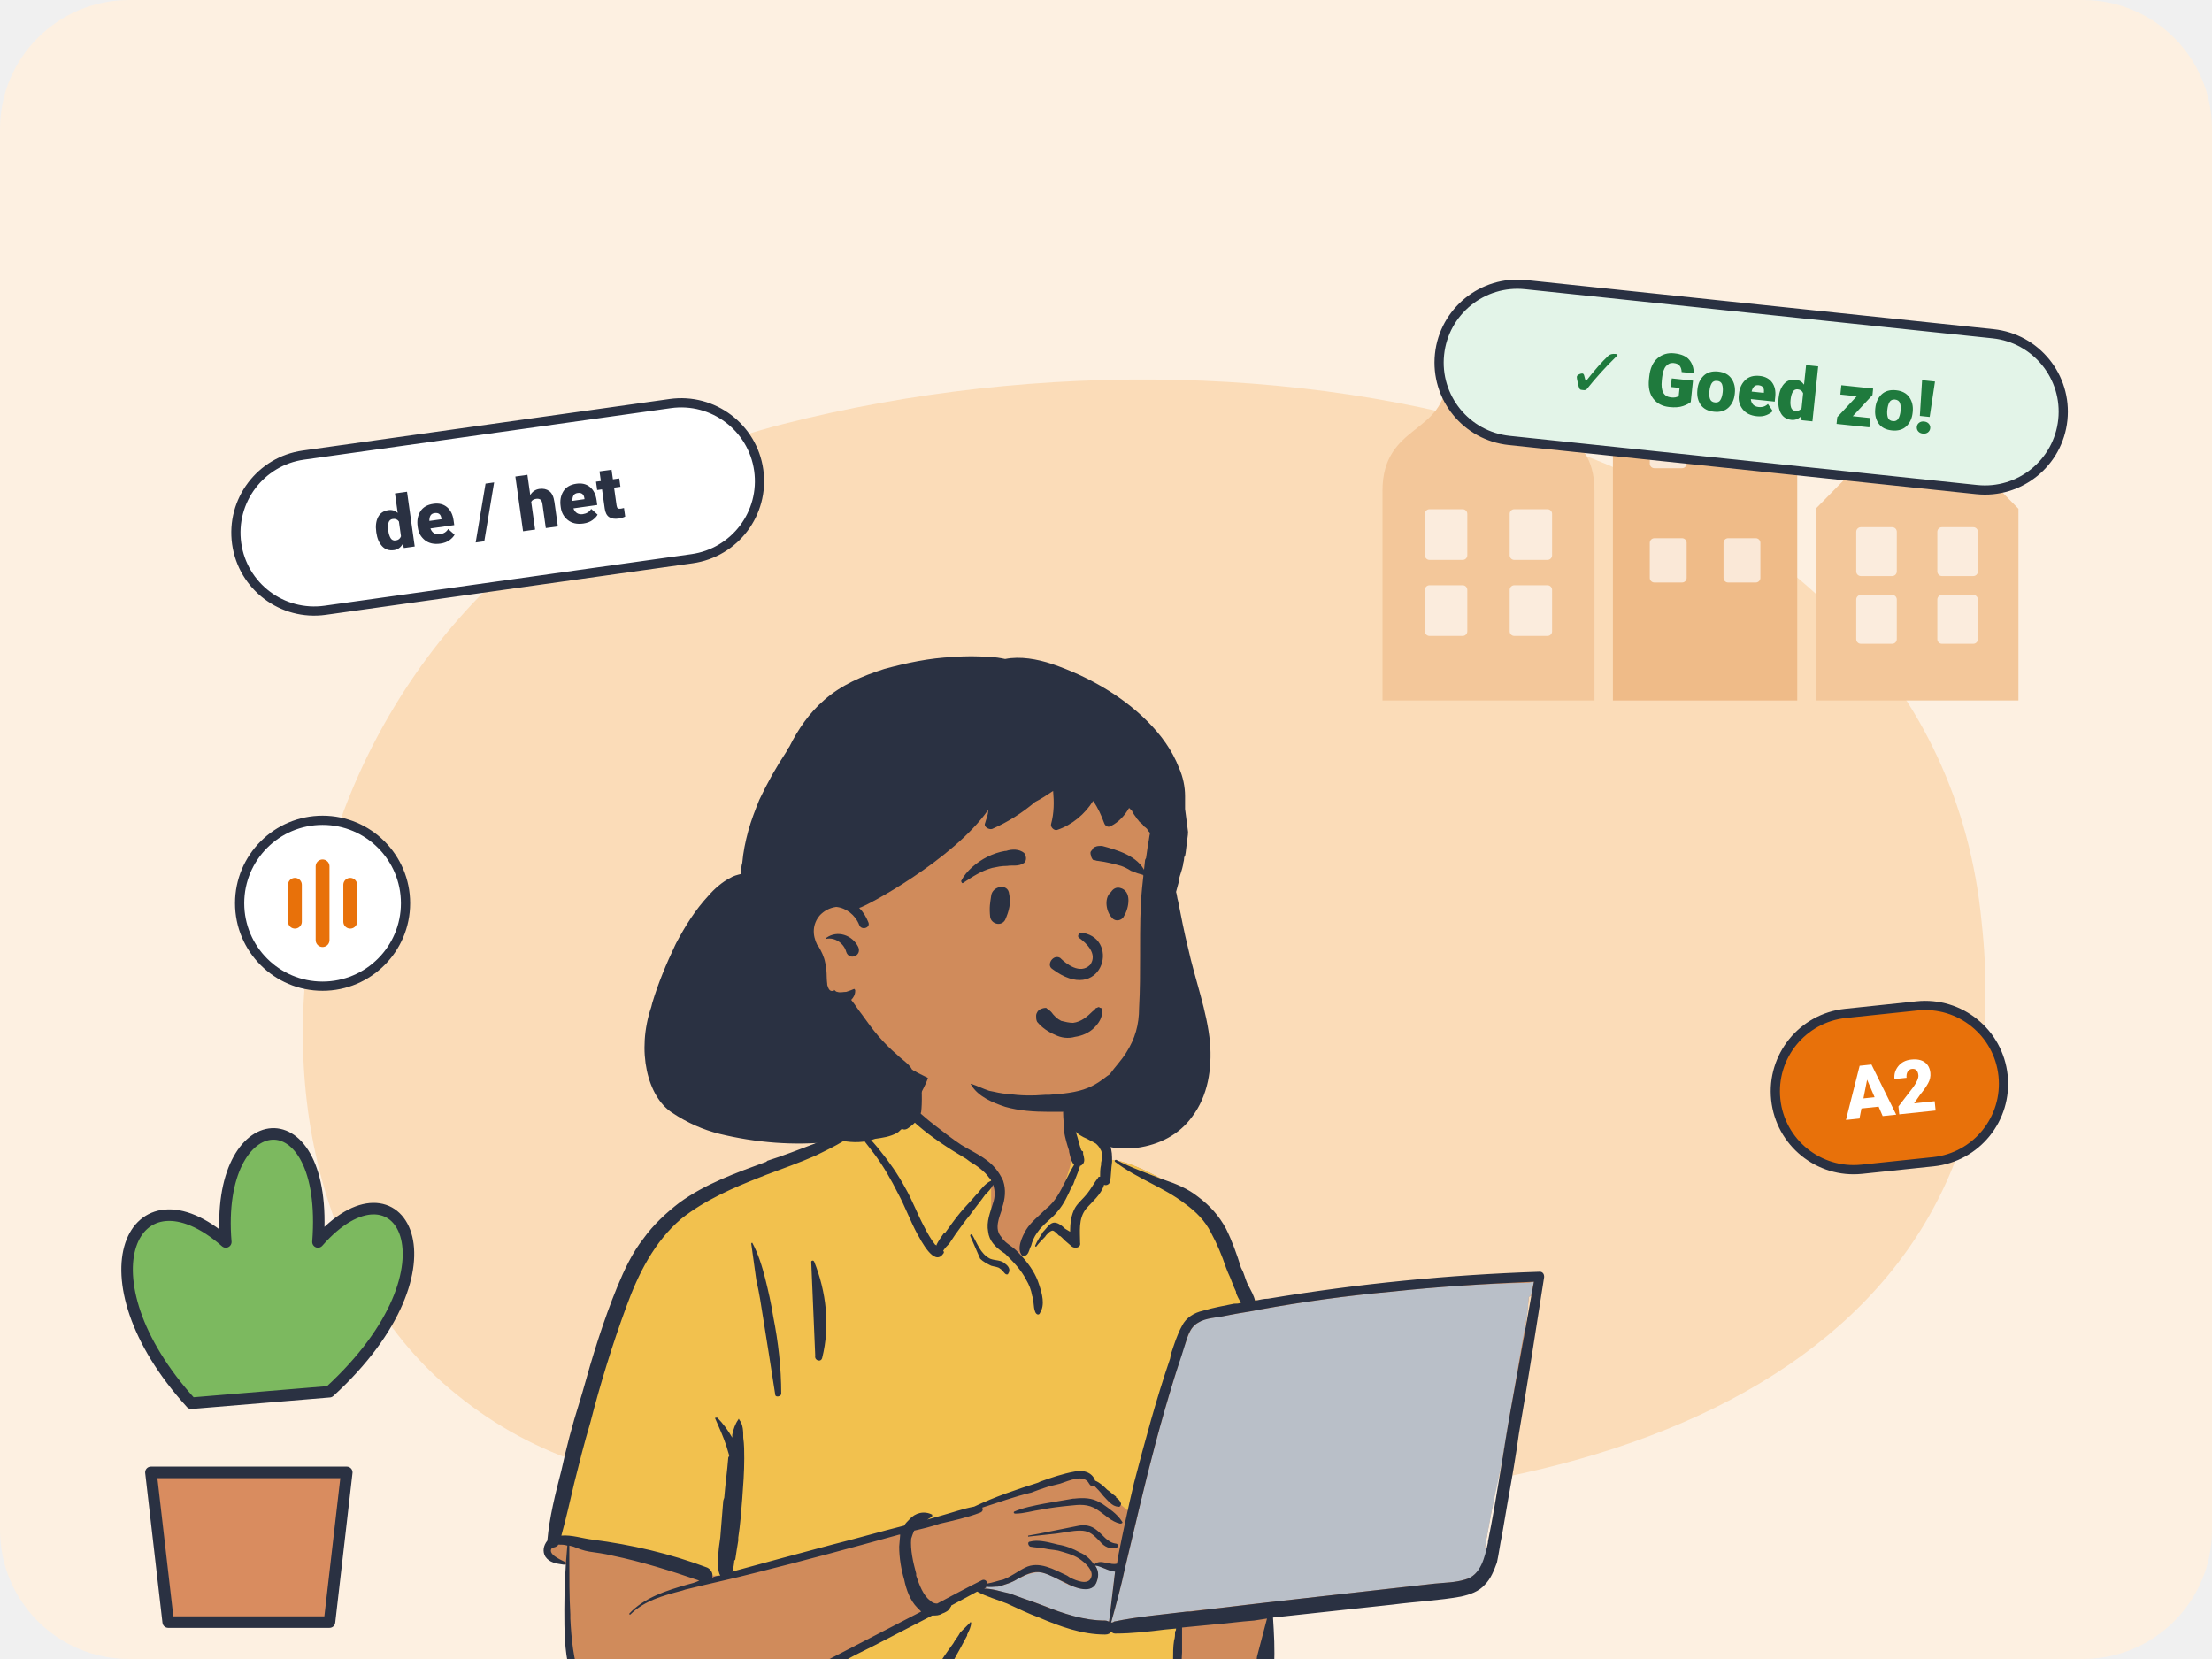
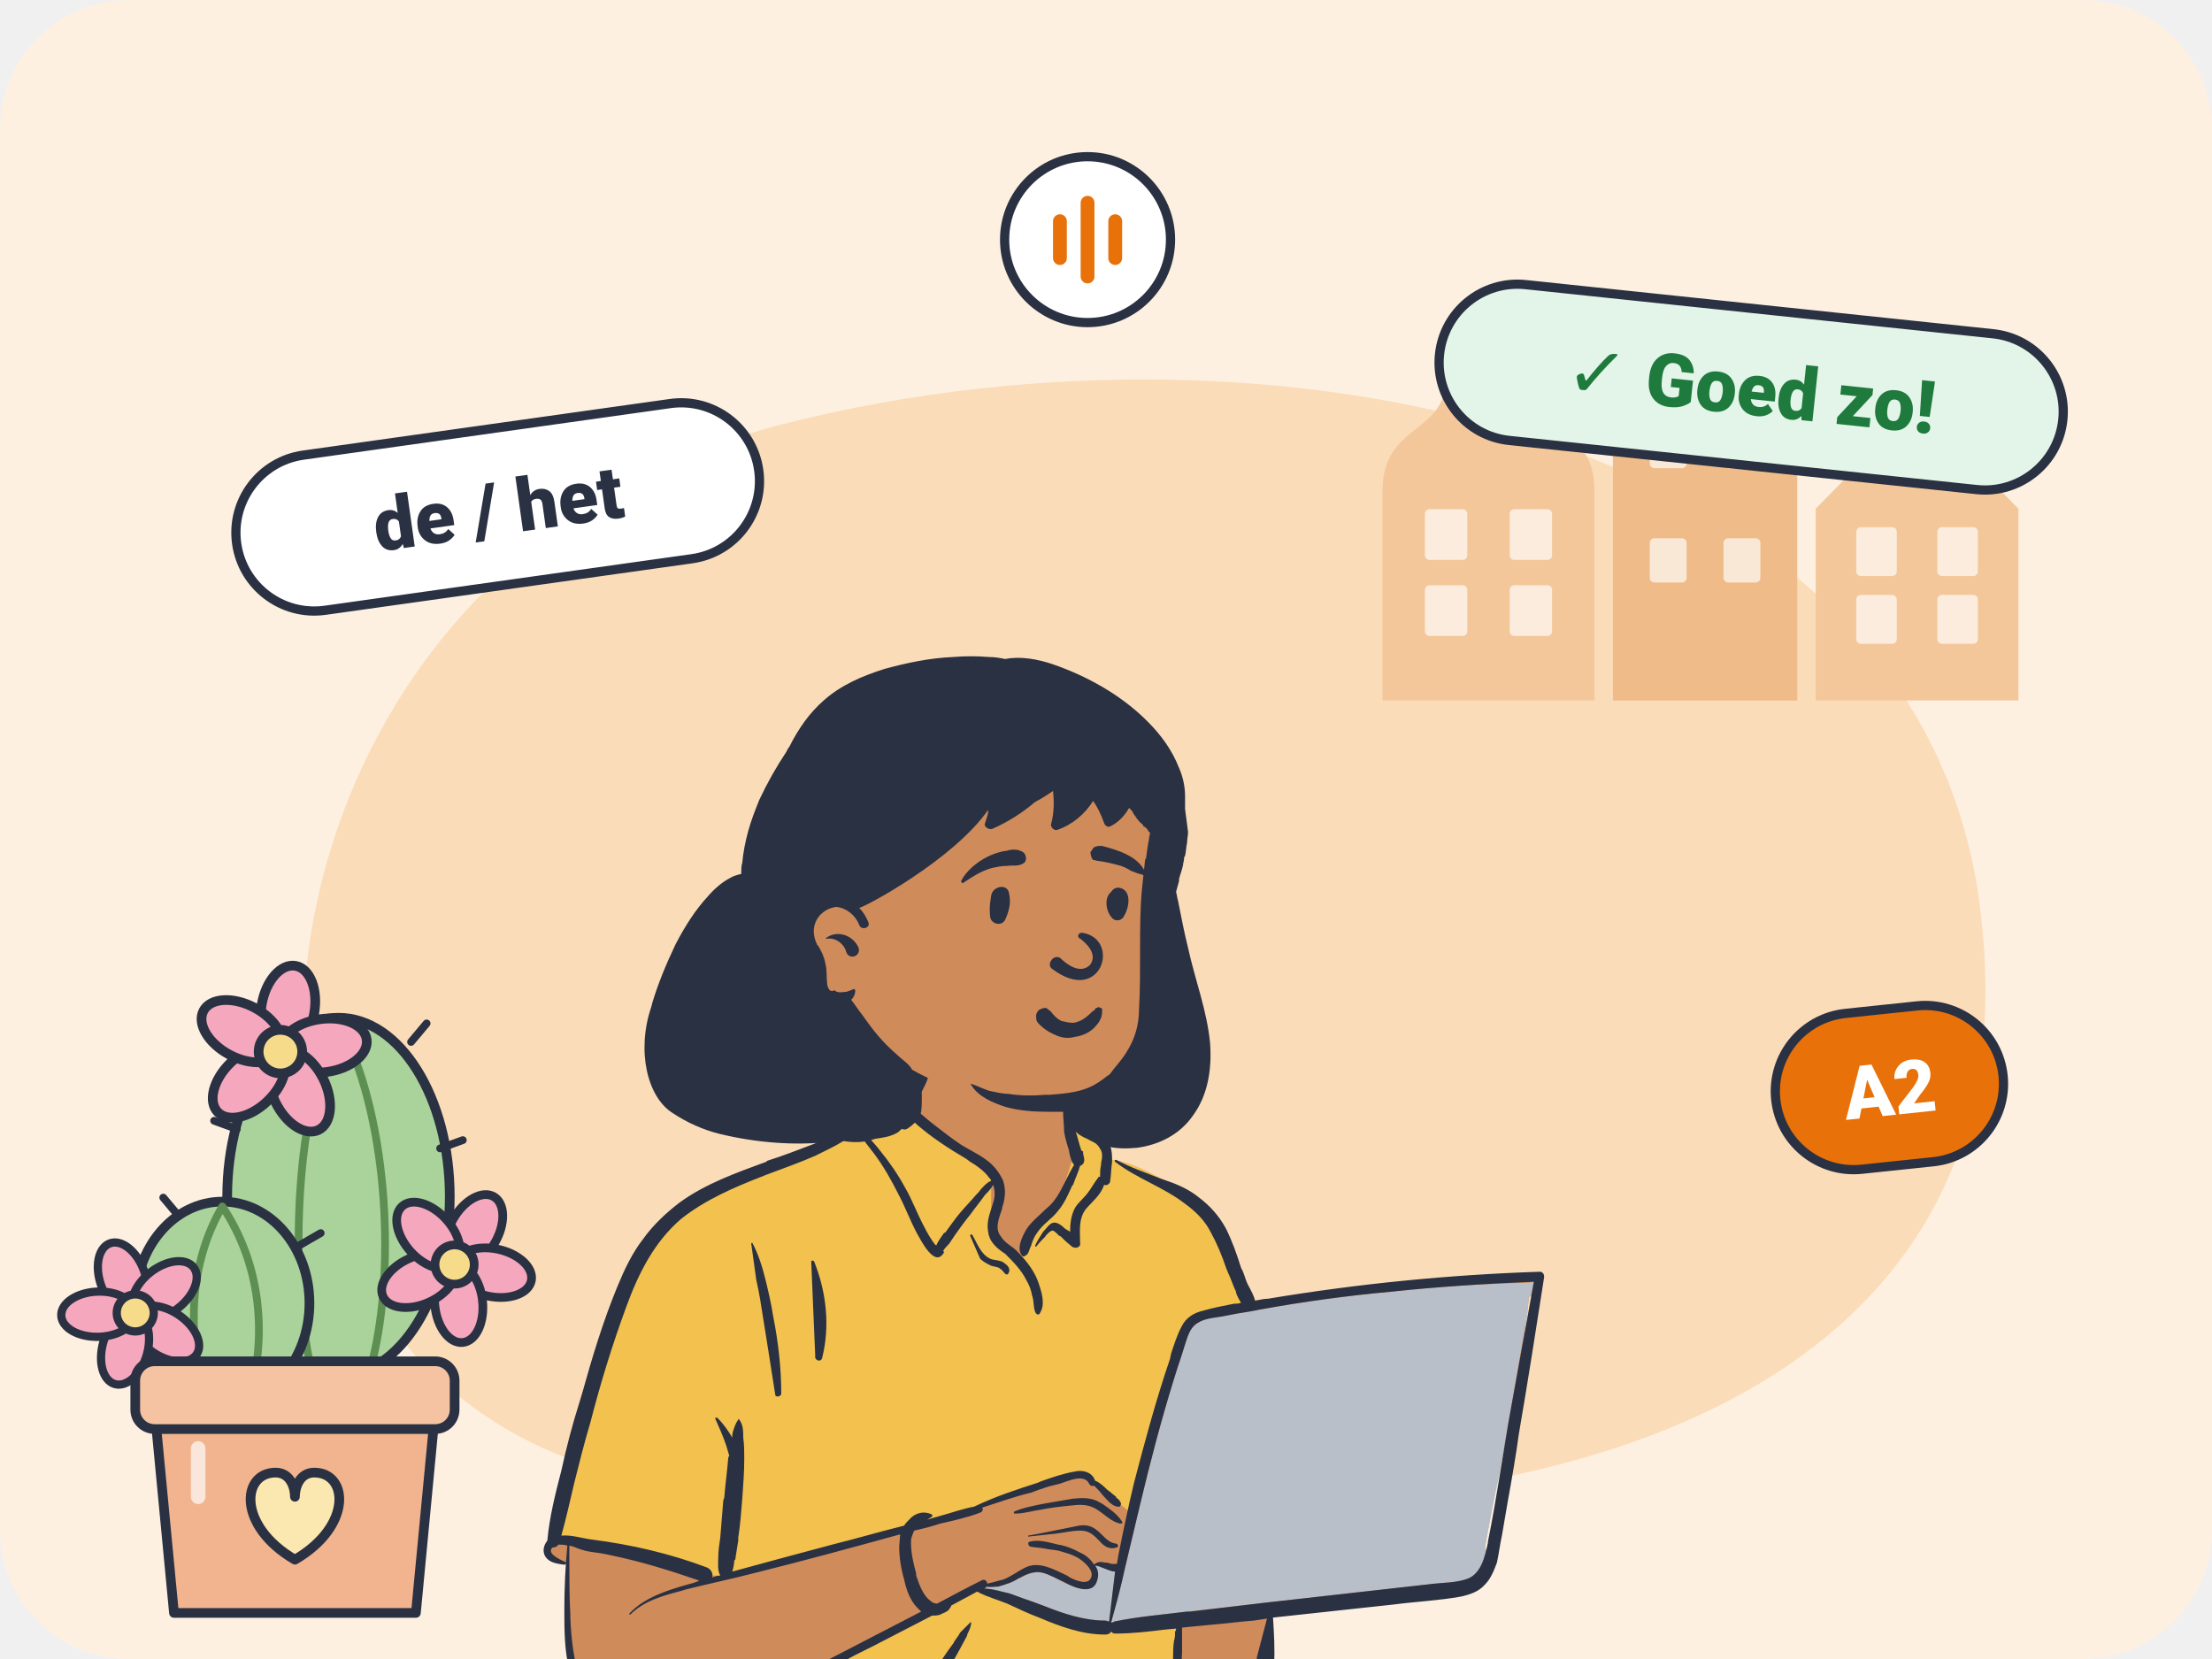
<svg xmlns="http://www.w3.org/2000/svg" viewBox="0 0 480 360">
  <rect x="0" y="0" width="480" height="360" rx="28" fill="#fdf0e1" />
  <path d="M96 300C40 250 60 120 170 92C280 64 420 96 430 200C440 290 360 330 250 326C170 324 130 330 96 300Z" fill="#fbdcb8" />
  <g transform="translate(300 152)">
    <path d="M0 0V-45.5C0 -60.2 13.8 -57.7 13.8 -70H32.2C32.2 -57.7 46 -60.2 46 -45.5V0Z" fill="#f3c79a" />
    <rect x="9.2" y="-41.5" width="9.2" height="11" rx="1" fill="#ffffffaa" />
    <rect x="27.6" y="-41.5" width="9.2" height="11" rx="1" fill="#ffffffaa" />
    <rect x="9.2" y="-25" width="9.2" height="11" rx="1" fill="#ffffffaa" />
    <rect x="27.6" y="-25" width="9.2" height="11" rx="1" fill="#ffffffaa" />
    <path d="M50 0V-64H56.7V-71.3H63.3V-78.7H66.7V-86H73.3V-78.7H76.7V-71.3H83.3V-64H90V0Z" fill="#efbb88" />
    <rect x="58" y="-60" width="8" height="9.6" rx="1" fill="#ffffffaa" />
    <rect x="74" y="-60" width="8" height="9.6" rx="1" fill="#ffffffaa" />
    <rect x="58" y="-35.2" width="8" height="9.6" rx="1" fill="#ffffffaa" />
    <rect x="74" y="-35.2" width="8" height="9.6" rx="1" fill="#ffffffaa" />
    <path d="M94 0V-41.6L116 -64L138 -41.6V0Z" fill="#f3c79a" />
    <rect x="102.8" y="-37.6" width="8.8" height="10.6" rx="1" fill="#ffffffaa" />
    <rect x="120.4" y="-37.6" width="8.8" height="10.6" rx="1" fill="#ffffffaa" />
    <rect x="102.8" y="-22.9" width="8.8" height="10.6" rx="1" fill="#ffffffaa" />
    <rect x="120.4" y="-22.9" width="8.8" height="10.6" rx="1" fill="#ffffffaa" />
  </g>
  <g transform="translate(81.9 92.9) scale(0.2169 0.2169)">
    <g transform="translate(147 639)">
      <path d="M996 209C982 211 968 212 953 214C885 219 816 230 749 236C747 234 744 234 742 236C735 235 727 230 721 236C721 236 721 236 721 236C710 215 702 192 695 170C690 156 684 143 672 133C652 120 607 92 584 93C583 89 581 84 578 82C585 70 557 62 555 63C556 23 537 -12 496 -20C458 -27 406 -29 385 10C383 10 361 10 359 10C355 6 318 46 333 61C197 121 119 114 82 283C77 299 76 317 71 332C52 377 36 424 32 473C23 475 22 492 33 494C37 495 40 497 43 499C41 539 51 630 57 630C69 669 124 680 164 666C157 679 164 687 164 694C304 699 458 696 599 703C617 703 636 708 654 705C665 702 665 685 654 683L702 673C701 672 722 659 737 633C752 604 742 569 749 537C801 533 853 531 905 522C912 543 942 518 952 508C952 508 952 508 952 508C956 507 960 502 960 497C963 492 964 486 961 481C975 398 997 314 1005 230C1008 229 1011 228 1013 226L1013 226C1017 222 1017 215 1011 211C1006 208 1002 209 996 209Z" fill="#d08b5b" fill-rule="evenodd" />
      <path d="M453 520L464 527L554 556L609 563L654 556L654 633L663 705C659 712 621 712 549 705C503 700 335 698 297 697L295 697C250 696 206 696 162 697L162 670L287 608L399 545L453 520ZM389 4L397 10L379 40L467 111L467 168L495 194L511 168L534 138L549 90L544 58L555 57C555 59 555 61 555 63C557 62 585 70 578 82C581 84 583 89 584 93C607 92 652 120 672 133C684 143 690 156 695 170L696 173L697 177L698 180C704 199 711 218 721 236C721 236 721 236 721 236C727 230 735 235 742 236C744 234 747 234 749 236L749 236L664 253L609 448L560 409L534 413L465 438L385 458L203 509L180 509L45 476L32 472C36 424 52 376 71 332C76 317 77 299 82 283C119 114 197 121 333 61C318 46 355 6 359 10L359 10L359 10L360 10C365 10 383 10 385 10C387 8 388 6 389 4Z" fill="#f2c14e" fill-rule="evenodd" />
      <path d="M1010 215L1007 229C1006 230 1006 230 1005 230C1004 238 1004 247 1002 255L987 342C984 357 982 373 979 388L976 405L974 415C969 437 965 459 961 481C962 482 962 483 962 484L962 485L962 486L962 487C959 499 953 510 941 513C932 516 921 516 912 517L911 517L742 536C722 538 701 541 681 543L663 545C639 548 614 550 590 555C589 556 588 556 587 556C592 538 597 520 601 501C606 480 611 459 616 438C626 396 637 354 650 312C653 303 655 295 658 286L660 280L662 275C664 268 667 260 674 256C681 251 692 251 701 249L707 248C717 246 726 245 735 243C779 235 823 229 867 225C913 220 959 217 1005 216L1010 215ZM591 505L591 505L585 555C584 555 583 554 581 554C561 554 541 548 522 540L519 539L511 536C502 533 494 530 485 527L482 526L480 526C474 524 467 522 461 522L460 522L462 521C462 521 462 520 462 520C466 520 470 520 474 520C481 518 488 516 494 512L497 511L498 510L499 510L500 509C506 507 511 505 518 506C526 508 533 512 540 516L542 517L542 517L543 517L544 518C554 522 569 527 573 514C575 508 574 503 571 499C576 499 584 504 591 505Z" fill="#b9bfc8" fill-rule="evenodd" />
      <path d="M388 1C392 -9 407 -5 405 6C404 13 400 20 397 26C394 30 391 35 387 39C395 45 402 52 410 58C419 65 428 72 437 78C445 83 454 87 462 93C469 98 475 105 479 114C482 123 481 132 478 141L478 142C475 151 470 162 477 170C480 175 485 178 489 181C493 184 496 188 499 191C506 199 512 208 515 218L515 218C518 227 521 238 516 246C515 249 512 248 511 245C509 240 510 234 508 229C507 223 505 218 502 213C497 203 489 195 481 187L478 185C471 180 465 174 464 165C462 155 466 146 469 136C471 130 471 124 469 118C467 122 464 125 461 128C456 135 451 141 446 148C441 154 436 161 431 168C429 171 427 174 425 177C423 179 421 181 419 184C420 185 420 186 419 187C410 200 397 174 393 167C386 154 381 140 374 127C367 113 359 99 350 87C344 79 338 72 333 64C321 75 305 82 291 89C275 96 258 102 242 108L237 110C209 121 181 133 157 152C130 175 114 207 102 240C88 278 76 317 66 356C60 376 55 396 50 416C46 433 42 451 37 469C47 468 59 472 68 473C107 478 146 487 183 501C187 503 189 507 188 511C190 510 193 509 196 509C193 504 194 496 194 491L194 491C194 484 195 478 196 471C197 459 198 447 199 434L200 431C201 418 203 404 204 391L205 389C204 386 203 382 202 379C199 370 195 361 191 352C190 351 192 351 193 351C199 357 204 364 208 371C208 371 208 371 208 370L208 368C209 363 211 357 214 353C214 352 215 352 215 353C219 358 219 365 219 371C220 378 220 385 220 392C220 405 219 419 218 432C217 445 216 458 214 471L214 474C213 480 212 486 211 493L210 494C210 497 209 502 208 505C241 496 274 487 308 478C332 472 356 465 380 459C381 457 383 455 385 453C391 446 400 444 408 448C408 449 408 450 408 450C406 451 405 452 403 453L417 449C428 446 439 442 450 440C471 430 492 423 514 416L516 415C527 411 539 407 550 405C558 403 568 405 571 414C576 416 580 420 583 423C586 425 589 428 592 430L592 431C594 432 596 434 597 437C597 438 596 441 594 440C588 440 583 433 579 429C576 425 573 422 570 419C568 420 566 419 565 417C560 407 545 414 536 417L524 420C518 422 512 424 507 426C490 430 474 436 458 441C459 442 459 445 456 446C443 451 429 454 416 457C407 460 399 462 390 464C389 466 388 469 387 472C386 483 389 496 392 507L392 509C395 518 399 529 406 534C408 536 410 537 413 537C428 529 443 521 457 514C460 512 463 514 463 517C469 516 474 514 479 513C487 510 493 505 501 501C515 494 530 503 543 509L546 511C552 514 564 519 567 511C570 504 561 496 555 492C549 488 541 486 534 484C529 483 525 483 521 482C516 481 511 481 506 480C504 479 503 475 506 475C513 473 522 475 530 477L534 478C541 479 549 482 556 486C561 488 566 492 570 498C573 495 577 495 581 496L583 496C586 497 589 498 593 497C593 495 594 492 594 490C599 465 604 441 610 416C621 374 632 333 646 292L647 287C650 278 653 268 658 259C662 251 670 246 679 244C689 241 700 239 710 237C712 237 715 237 717 236C715 233 713 229 712 226L712 225C709 219 707 212 704 206L702 201C698 189 693 177 687 166C681 154 672 145 661 137C639 120 613 112 591 95C590 94 591 93 592 93C607 101 622 106 637 112L640 113C652 117 664 122 674 130C686 139 695 149 702 162C708 174 713 188 717 201L719 205C721 210 722 215 725 220C727 224 730 229 731 234C736 233 740 232 744 232C834 217 925 208 1016 205C1019 205 1021 208 1020 212C1012 263 1004 315 995 367C992 389 988 412 984 434C982 446 980 457 978 469C976 478 975 487 973 496C970 504 967 512 961 518C955 525 946 528 937 530C915 534 892 535 869 538L749 551C750 567 751 583 750 599L749 608C749 615 748 622 747 629C746 638 742 646 736 652C731 658 724 664 718 669C711 674 704 679 696 682L695 682C688 685 675 689 666 688C667 694 669 700 667 707C666 709 663 711 660 708C656 704 655 697 654 691C653 684 652 678 651 671C650 659 649 646 648 633C648 620 648 607 649 594C649 587 649 580 650 574C651 571 651 568 651 565C652 564 652 563 652 562L641 563C625 565 608 567 591 567C589 567 588 566 587 565C586 567 584 568 581 568C558 568 536 560 515 551C504 547 494 542 483 537C473 533 462 530 453 525L427 539C427 540 427 540 426 541C425 544 421 546 418 547C415 549 412 549 408 549C389 559 369 569 350 579L330 589C292 610 253 630 214 650L211 651C198 658 183 665 168 670C168 674 168 677 169 681L169 682C169 687 170 693 166 696C164 698 161 698 159 695C157 691 159 683 160 678C160 676 161 674 161 672C144 677 126 680 109 677C92 674 79 663 68 650C57 637 49 621 45 603C40 584 40 563 40 543C40 522 41 500 43 479C40 478 37 478 34 478C33 480 30 481 28 481C22 487 36 493 40 495C42 495 42 498 40 498L39 498C32 497 25 496 21 490C18 485 19 479 23 474C25 451 31 427 37 404C42 381 48 358 55 336L58 326C68 290 79 254 93 220C100 203 108 186 119 172C129 158 142 146 155 136C181 117 212 106 242 95L243 94C259 89 274 83 290 77C303 71 316 65 330 59C329 58 329 58 328 57L328 57C328 57 328 57 328 57C327 58 325 58 324 57C320 54 322 50 324 47L324 47C327 43 329 39 331 36L333 33C337 27 341 21 346 15C349 13 351 11 354 10C354 9 356 8 357 9C366 6 376 6 386 7M743 552L730 554C716 555 702 557 689 558L658 561C658 563 658 565 658 566C658 573 658 580 658 586C657 600 658 613 658 627C659 640 660 653 662 665L663 668L663 669C664 669 666 670 667 672C669 675 679 672 682 670C688 668 694 665 699 661C704 658 708 654 713 649L716 646C720 642 723 638 726 634C729 628 729 621 730 614C731 606 732 598 733 590M376 468L375 468C328 481 280 494 232 506C209 512 185 517 161 523L158 524C139 529 120 534 106 548C105 548 105 548 105 547C120 531 142 524 163 518C167 517 171 516 175 514C146 504 117 495 88 489C80 487 72 486 65 485C59 484 54 482 49 480L45 479L45 493C45 511 45 530 46 548L46 552C47 572 49 593 56 613C62 629 71 644 84 655C90 661 97 666 105 668C113 670 121 670 129 670C167 667 201 646 234 629C289 601 343 573 397 545C396 544 395 543 393 541C386 534 382 523 380 513C377 503 375 491 375 480M446 556C446 555 447 556 447 556C447 560 445 564 443 568L443 569C441 573 438 578 436 582C431 591 426 600 421 609C411 627 400 643 386 659C383 662 378 658 380 654C389 636 400 619 412 602C417 594 423 585 429 577C431 573 434 570 436 566L438 564M1010 215C962 217 914 220 867 225C823 229 779 235 735 243C726 245 717 246 707 248L702 249C693 251 682 251 674 256C665 261 663 272 660 281C657 291 653 302 650 312C637 354 626 396 616 438C611 459 606 480 601 501C597 520 592 538 587 556C588 556 589 556 590 555C614 550 639 548 663 545L666 545C691 542 717 539 742 536L911 517C921 516 931 516 941 513C957 509 961 490 964 476L964 475C973 431 979 386 987 342M591 505C585 505 576 499 571 499C574 503 575 508 573 514C569 529 550 521 541 516C534 513 526 508 518 506C509 504 502 508 494 512C488 516 481 518 474 520C470 520 466 521 462 520C462 520 462 521 462 521L460 522C468 522 477 525 486 527C494 530 502 533 511 536L519 539C539 547 560 554 581 554C583 554 584 555 585 555M555 459C561 458 567 459 572 463C579 468 583 476 592 477C594 477 595 481 592 481C586 483 580 480 576 475L573 472C568 467 564 464 556 464C548 464 540 466 532 467C523 468 514 469 504 470C504 470 504 469 504 469L515 467M549 432L550 432C559 431 568 431 576 436L578 437C585 442 593 447 598 455C599 456 598 457 596 457C587 455 581 448 573 443C564 437 555 438 546 439C536 440 527 441 517 443C509 444 500 447 491 447L491 447C490 447 489 446 490 445C499 441 510 439 520 437M227 177C227 176 228 176 228 176C234 187 238 200 241 212C244 224 247 237 249 250C254 275 257 301 257 327C257 330 251 331 251 328C247 302 243 277 239 252C237 239 235 226 232 213M287 195C287 194 289 193 290 195C302 225 306 259 298 291C297 296 290 294 291 289M446 169C446 168 447 167 448 168C453 176 456 187 466 192C471 194 477 193 481 197C484 199 487 203 484 207C484 208 482 208 481 207C479 205 478 203 476 202C474 200 470 200 467 199C463 197 459 195 456 192M543 32C543 32 544 32 544 32C545 33 545 34 544 34C545 36 546 41 546 42C547 44 547 47 548 50C549 55 551 60 552 66C554 72 555 77 557 83C557 83 557 84 558 84L558 85L558 85C558 84 559 84 559 85C559 86 559 86 559 87L559 87C560 91 561 94 559 97C558 98 557 99 556 99C554 106 551 112 549 118L548 119C544 128 540 137 534 144C528 152 519 157 513 166C510 170 508 175 507 179L506 181C505 184 504 188 501 189C500 190 499 190 498 189C492 182 498 170 502 163C507 155 515 149 522 142C531 135 536 125 541 115C544 109 547 103 550 98C547 95 546 89 545 85L545 84C543 78 541 71 540 65C540 58 539 52 539 45L540 44M555 63C554 62 555 60 556 61C563 62 569 66 574 69L575 69C579 71 583 74 586 79C588 84 588 89 588 95L588 95C587 102 587 109 586 115C585 118 582 119 580 118C577 128 568 135 562 142C554 152 556 165 556 176C557 181 551 182 548 180L541 174C540 173 539 172 538 171C537 170 536 169 535 169L533 167C533 167 530 164 529 164C527 163 522 168 521 170L521 170C518 173 515 176 512 180C512 180 511 180 511 179C513 174 516 170 519 165L520 164C522 162 525 157 529 156C533 155 538 159 541 162L541 162C543 163 544 164 546 165C546 157 547 148 551 141C554 136 559 132 563 127C567 122 570 116 574 111C574 110 575 110 576 110C576 106 576 102 577 98L577 96C578 92 579 86 576 82C574 78 570 75 566 73L563 70M357 15C355 16 354 18 352 19C347 24 344 31 340 37C338 41 337 44 335 47C334 49 333 50 332 52C332 52 331 54 330 54C331 55 331 56 332 57C332 57 350 76 356 84C365 95 374 108 381 121C388 133 393 147 400 160C403 166 407 173 411 178C412 178 412 179 412 179C414 174 418 169 420 166L421 166C426 159 431 152 436 146C441 140 447 134 452 128L454 126C457 122 462 116 467 114C467 113 466 112 465 111C460 104 453 99 446 95L442 92C425 82 408 71 393 58C385 51 378 43 371 35L369 32M385 10C378 11 369 11 362 13C368 19 374 26 381 32C381 28 382 24 383 20" fill="#2a3142" fill-rule="evenodd" />
    </g>
    <g transform="translate(372 180)">
      <g transform="translate(0 0)">
        <path d="M298 145C183 141 73 218 36 328C33 336 41 344 50 343C41 386 60 445 109 451C119 452 129 452 139 452C148 453 197 481 216 487C254 501 351 498 390 487C391 490 421 367 428 329C431 313 408 301 410 283C412 262 437 235 430 214C409 161 349 146 298 145Z" fill="#d08b5b" fill-rule="evenodd" />
        <path d="M240 49C246 49 251 50 256 51C271 48 288 51 303 56C338 68 372 87 398 113C412 127 423 142 430 160C434 169 436 179 436 188L436 190C436 193 436 197 436 201C437 208 438 216 439 224C439 228 438 231 438 235L438 235L438 235C437 239 437 244 436 248L436 248C435 249 435 250 435 251C435 253 434 255 434 257C433 262 431 267 430 271C430 272 430 273 430 273C429 277 428 280 427 284C428 287 428 290 429 293C432 308 435 324 439 340C446 372 458 403 461 435C463 461 459 488 443 509C430 527 410 537 388 540C377 541 366 541 356 538L355 538C350 537 343 534 338 531C333 529 328 526 325 522C321 518 317 510 318 504C312 504 306 504 300 504C285 504 270 503 256 499C244 495 229 489 222 477C221 477 222 476 222 476C228 478 234 481 240 483C246 484 252 486 259 486C271 488 284 488 296 487L300 487C313 486 327 485 339 480C344 478 349 475 353 472L353 472C356 470 358 468 360 467C360 467 361 466 361 466C366 459 372 453 377 445C386 431 390 417 390 400C391 382 391 365 391 347L391 341C391 321 391 300 393 280C394 271 395 261 396 252L397 250L399 236C400 232 400 229 401 225C400 224 399 223 398 221C397 220 396 219 394 218L394 217C392 215 390 214 389 212L388 211L388 211C387 209 385 207 384 205L384 205L384 205C384 204 383 204 383 203C382 202 381 201 380 200C376 207 370 214 362 218C359 220 356 218 355 215C352 207 349 200 344 193C336 206 323 217 308 222C305 223 301 219 302 216C305 205 305 194 304 183C298 187 292 191 286 194C273 205 259 214 243 221C240 222 234 219 236 215C237 211 239 207 239 203L239 202C239 202 239 202 239 202C204 252 116 299 110 300L110 300L110 300C114 304 117 309 119 314C122 320 112 323 110 317L110 317C106 307 97 300 87 299C80 300 75 303 71 307C63 316 63 327 68 337L69 338C72 343 75 349 76 355C78 362 77 369 78 376L78 377C79 380 80 384 84 383C84 383 85 383 85 382C86 383 87 384 88 384C91 385 94 384 97 384C100 383 103 382 105 381C106 382 106 382 106 383C106 387 104 390 102 392C106 397 109 402 113 407C118 414 123 421 129 428C135 435 141 441 148 447C153 452 160 456 163 462C167 464 170 466 171 470C173 478 173 496 172 504C170 512 164 517 158 521C156 522 154 522 153 521C151 522 150 524 148 525C141 529 133 530 126 531C115 535 104 535 93 533C89 534 86 534 82 534C45 538 7 535 -30 526C-46 522 -62 515 -77 505C-102 489 -113 443 -98 399L-97 395C-91 375 -83 356 -74 337L-73 335C-64 318 -54 302 -41 288C-35 281 -27 274 -19 270C-16 268 -12 267 -8 266L-8 265L-8 265L-8 264C-8 261 -8 258 -7 255C-6 244 -4 234 -1 223C2 212 6 202 10 192C18 175 27 159 37 144C38 142 39 140 40 139C49 121 60 105 75 92C92 77 113 68 135 61C157 55 180 50 204 49C216 48 228 48 240 49ZM77 330C88 322 103 327 109 339C113 348 100 353 97 344C95 336 86 329 77 331C77 331 76 330 77 330Z" fill="#2a3142" fill-rule="evenodd" />
      </g>
      <g transform="translate(159 186)">
        <path d="M147 241C140 238 134 234 129 228C128 226 128 224 128 222C128 219 130 217 131 216C133 215 135 214 138 214C139 215 141 216 143 218L143 218C146 222 149 225 153 227C157 228 161 229 165 229C173 228 179 223 185 217C186 217 187 216 187 215C188 214 188 214 189 214C190 213 191 213 192 214C193 214 193 214 194 215C194 216 194 217 194 218C194 224 191 229 186 234C181 239 174 242 167 243C160 245 153 244 147 241L147 241ZM171 144C178 149 190 160 182 171C172 181 158 170 152 164C145 160 138 171 144 175C193 212 213 146 175 139C170 138 169 143 171 144ZM83 102C84 92 100 89 101 100C103 109 101 117 97 126C93 133 83 130 82 123C81 113 82 109 83 102ZM203 98C205 95 208 93 212 94C224 97 221 114 216 122C214 127 207 128 204 124C198 118 196 105 202 99C203 98 203 98 203 98ZM97 57L98 57C104 55 111 55 116 59C118 62 119 66 116 69C110 73 105 71 99 72C93 72 89 73 84 74C73 77 64 83 55 89C54 90 53 88 53 87C58 77 69 68 79 63C85 60 91 58 97 57ZM192 52L194 52C209 56 230 62 237 78C237 80 237 80 237 81L237 81C236 81 236 81 235 82C235 82 235 81 235 81C231 80 228 79 226 78L223 77C220 75 216 73 213 72C206 70 198 68 190 67C188 67 187 66 185 66C184 65 183 63 183 62C182 59 182 58 184 56C185 54 186 53 187 53C189 52 191 52 192 52Z" fill="#2a3142" fill-rule="evenodd" />
      </g>
    </g>
  </g>
-   <g transform="translate(54 352) scale(1.25)">
-     <path d="M-10-38C-30-60-20-80-4-66C-6-90 14-92 12-66C26-82 38-62 14-40Z" fill="#7cb95f" stroke="#2a3142" stroke-width="2" stroke-linejoin="round" stroke-linecap="round" />
-     <path d="M-14 0L-17-26H17L14 0Z" fill="#d98c5f" stroke="#2a3142" stroke-width="2" stroke-linejoin="round" stroke-linecap="round" />
+   <g transform="translate(64 350) scale(1.05)">
+     <ellipse cx="9" cy="-86" rx="23" ry="37" fill="#a9d39a" stroke="#2a3142" stroke-width="2" stroke-linejoin="round" stroke-linecap="round" />
+     <path d="M9 -122C0 -104 -1 -72 3 -52M9 -122C19 -104 21 -72 16 -52" fill="none" stroke="#5e8f52" stroke-width="1.6" stroke-linecap="round" stroke-linejoin="round" />
+     <g transform="translate(-12 -100) rotate(-70)">
+       <path d="M0 0V-5" fill="none" stroke="#2a3142" stroke-width="1.6" stroke-linecap="round" stroke-linejoin="round" />
+     </g>
+     <g transform="translate(30 -96) rotate(70)">
+       <path d="M0 0V-5" fill="none" stroke="#2a3142" stroke-width="1.6" stroke-linecap="round" stroke-linejoin="round" />
+     </g>
+     <g transform="translate(24 -118) rotate(40)">
+       <path d="M0 0V-5" fill="none" stroke="#2a3142" stroke-width="1.6" stroke-linecap="round" stroke-linejoin="round" />
+     </g>
+     <g transform="translate(-6 -118) rotate(-40)">
+       <path d="M0 0V-5" fill="none" stroke="#2a3142" stroke-width="1.6" stroke-linecap="round" stroke-linejoin="round" />
+     </g>
+     <ellipse cx="-15" cy="-64" rx="18" ry="21" fill="#a9d39a" stroke="#2a3142" stroke-width="2" stroke-linejoin="round" stroke-linecap="round" />
+     <path d="M-15 -84C-22 -72 -22 -58 -19 -46M-15 -84C-7 -72 -6 -58 -9 -46" fill="none" stroke="#5e8f52" stroke-width="1.6" stroke-linecap="round" stroke-linejoin="round" />
+     <g transform="translate(-31 -70) rotate(-80)">
+       <path d="M0 0V-5" fill="none" stroke="#2a3142" stroke-width="1.6" stroke-linecap="round" stroke-linejoin="round" />
+     </g>
+     <g transform="translate(-24 -82) rotate(-40)">
+       <path d="M0 0V-5" fill="none" stroke="#2a3142" stroke-width="1.6" stroke-linecap="round" stroke-linejoin="round" />
+     </g>
+     <g transform="translate(1 -76) rotate(60)">
+       <path d="M0 0V-5" fill="none" stroke="#2a3142" stroke-width="1.6" stroke-linecap="round" stroke-linejoin="round" />
+     </g>
+     <g transform="translate(-3 -116) rotate(10) scale(1)">
+       <g transform="rotate(0)">
+         <ellipse cx="0" cy="-9" rx="5.5" ry="9" fill="#f4a7bd" stroke="#2a3142" stroke-width="2" stroke-linejoin="round" stroke-linecap="round" />
+       </g>
+       <g transform="rotate(72)">
+         <ellipse cx="0" cy="-9" rx="5.5" ry="9" fill="#f4a7bd" stroke="#2a3142" stroke-width="2" stroke-linejoin="round" stroke-linecap="round" />
+       </g>
+       <g transform="rotate(144)">
+         <ellipse cx="0" cy="-9" rx="5.5" ry="9" fill="#f4a7bd" stroke="#2a3142" stroke-width="2" stroke-linejoin="round" stroke-linecap="round" />
+       </g>
+       <g transform="rotate(216)">
+         <ellipse cx="0" cy="-9" rx="5.5" ry="9" fill="#f4a7bd" stroke="#2a3142" stroke-width="2" stroke-linejoin="round" stroke-linecap="round" />
+       </g>
+       <g transform="rotate(288)">
+         <ellipse cx="0" cy="-9" rx="5.5" ry="9" fill="#f4a7bd" stroke="#2a3142" stroke-width="2" stroke-linejoin="round" stroke-linecap="round" />
+       </g>
+       <circle cx="0" cy="0" r="4.5" fill="#f6dc8a" stroke="#2a3142" stroke-width="2" stroke-linejoin="round" stroke-linecap="round" />
+     </g>
+     <g transform="translate(33 -72) rotate(30) scale(0.9)">
+       <g transform="rotate(0)">
+         <ellipse cx="0" cy="-9" rx="5.5" ry="9" fill="#f4a7bd" stroke="#2a3142" stroke-width="2" stroke-linejoin="round" stroke-linecap="round" />
+       </g>
+       <g transform="rotate(72)">
+         <ellipse cx="0" cy="-9" rx="5.5" ry="9" fill="#f4a7bd" stroke="#2a3142" stroke-width="2" stroke-linejoin="round" stroke-linecap="round" />
+       </g>
+       <g transform="rotate(144)">
+         <ellipse cx="0" cy="-9" rx="5.5" ry="9" fill="#f4a7bd" stroke="#2a3142" stroke-width="2" stroke-linejoin="round" stroke-linecap="round" />
+       </g>
+       <g transform="rotate(216)">
+         <ellipse cx="0" cy="-9" rx="5.5" ry="9" fill="#f4a7bd" stroke="#2a3142" stroke-width="2" stroke-linejoin="round" stroke-linecap="round" />
+       </g>
+       <g transform="rotate(288)">
+         <ellipse cx="0" cy="-9" rx="5.5" ry="9" fill="#f4a7bd" stroke="#2a3142" stroke-width="2" stroke-linejoin="round" stroke-linecap="round" />
+       </g>
+       <circle cx="0" cy="0" r="4.5" fill="#f6dc8a" stroke="#2a3142" stroke-width="2" stroke-linejoin="round" stroke-linecap="round" />
+     </g>
+     <g transform="translate(-33 -62) rotate(-20) scale(0.85)">
+       <g transform="rotate(0)">
+         <ellipse cx="0" cy="-9" rx="5.5" ry="9" fill="#f4a7bd" stroke="#2a3142" stroke-width="2" stroke-linejoin="round" stroke-linecap="round" />
+       </g>
+       <g transform="rotate(72)">
+         <ellipse cx="0" cy="-9" rx="5.5" ry="9" fill="#f4a7bd" stroke="#2a3142" stroke-width="2" stroke-linejoin="round" stroke-linecap="round" />
+       </g>
+       <g transform="rotate(144)">
+         <ellipse cx="0" cy="-9" rx="5.5" ry="9" fill="#f4a7bd" stroke="#2a3142" stroke-width="2" stroke-linejoin="round" stroke-linecap="round" />
+       </g>
+       <g transform="rotate(216)">
+         <ellipse cx="0" cy="-9" rx="5.5" ry="9" fill="#f4a7bd" stroke="#2a3142" stroke-width="2" stroke-linejoin="round" stroke-linecap="round" />
+       </g>
+       <g transform="rotate(288)">
+         <ellipse cx="0" cy="-9" rx="5.5" ry="9" fill="#f4a7bd" stroke="#2a3142" stroke-width="2" stroke-linejoin="round" stroke-linecap="round" />
+       </g>
+       <circle cx="0" cy="0" r="4.5" fill="#f6dc8a" stroke="#2a3142" stroke-width="2" stroke-linejoin="round" stroke-linecap="round" />
+     </g>
+     <path d="M-25 0L-29 -42H29L25 0Z" fill="#f1b48f" stroke="#2a3142" stroke-width="2" stroke-linejoin="round" stroke-linecap="round" />
+     <rect x="-33" y="-52" width="66" height="14" rx="4" fill="#f5c3a2" stroke="#2a3142" stroke-width="2" stroke-linejoin="round" stroke-linecap="round" />
+     <path d="M-20 -34V-24" fill="none" stroke="#ffffffaa" stroke-width="3" stroke-linecap="round" stroke-linejoin="round" />
+     <path d="M0 -11C-12 -18 -11 -29 -4 -29C-1 -29 0 -26 0 -24C0 -26 1 -29 4 -29C11 -29 12 -18 0 -11Z" fill="#fbe7b0" stroke="#2a3142" stroke-width="2" stroke-linejoin="round" stroke-linecap="round" />
  </g>
  <g transform="translate(108 110) rotate(-8)">
    <rect x="-57.2" y="-17" width="114.4" height="34" rx="17" fill="#ffffff" stroke="#2a3142" stroke-width="2" stroke-linejoin="round" stroke-linecap="round" />
    <text x="0" y="6" font-size="16" font-weight="800" fill="#2a3142" text-anchor="middle" font-family="ui-rounded, 'SF Pro Rounded', 'Segoe UI', Roboto, sans-serif">de / het</text>
  </g>
  <g transform="translate(380 84) rotate(6)">
    <rect x="-68" y="-17" width="136" height="34" rx="17" fill="#e3f4e8" stroke="#2a3142" stroke-width="2" stroke-linejoin="round" stroke-linecap="round" />
    <text x="0" y="6" font-size="16" font-weight="800" fill="#1f7a3d" text-anchor="middle" font-family="ui-rounded, 'SF Pro Rounded', 'Segoe UI', Roboto, sans-serif">✓ Goed zo!</text>
  </g>
  <g transform="translate(410 236) rotate(-6)">
    <rect x="-24.8" y="-17" width="49.6" height="34" rx="17" fill="#e8710a" stroke="#2a3142" stroke-width="2" stroke-linejoin="round" stroke-linecap="round" />
    <text x="0" y="6" font-size="16" font-weight="800" fill="#ffffff" text-anchor="middle" font-family="ui-rounded, 'SF Pro Rounded', 'Segoe UI', Roboto, sans-serif">A2</text>
  </g>
-   <g transform="translate(70 196)">
+   <g transform="translate(236 52)">
    <circle cx="0" cy="0" r="18" fill="#ffffff" stroke="#2a3142" stroke-width="2" stroke-linejoin="round" stroke-linecap="round" />
    <path d="M-6 -4V4M0 -8V8M6 -4V4" fill="none" stroke="#e8710a" stroke-width="3" stroke-linecap="round" stroke-linejoin="round" />
  </g>
</svg>
